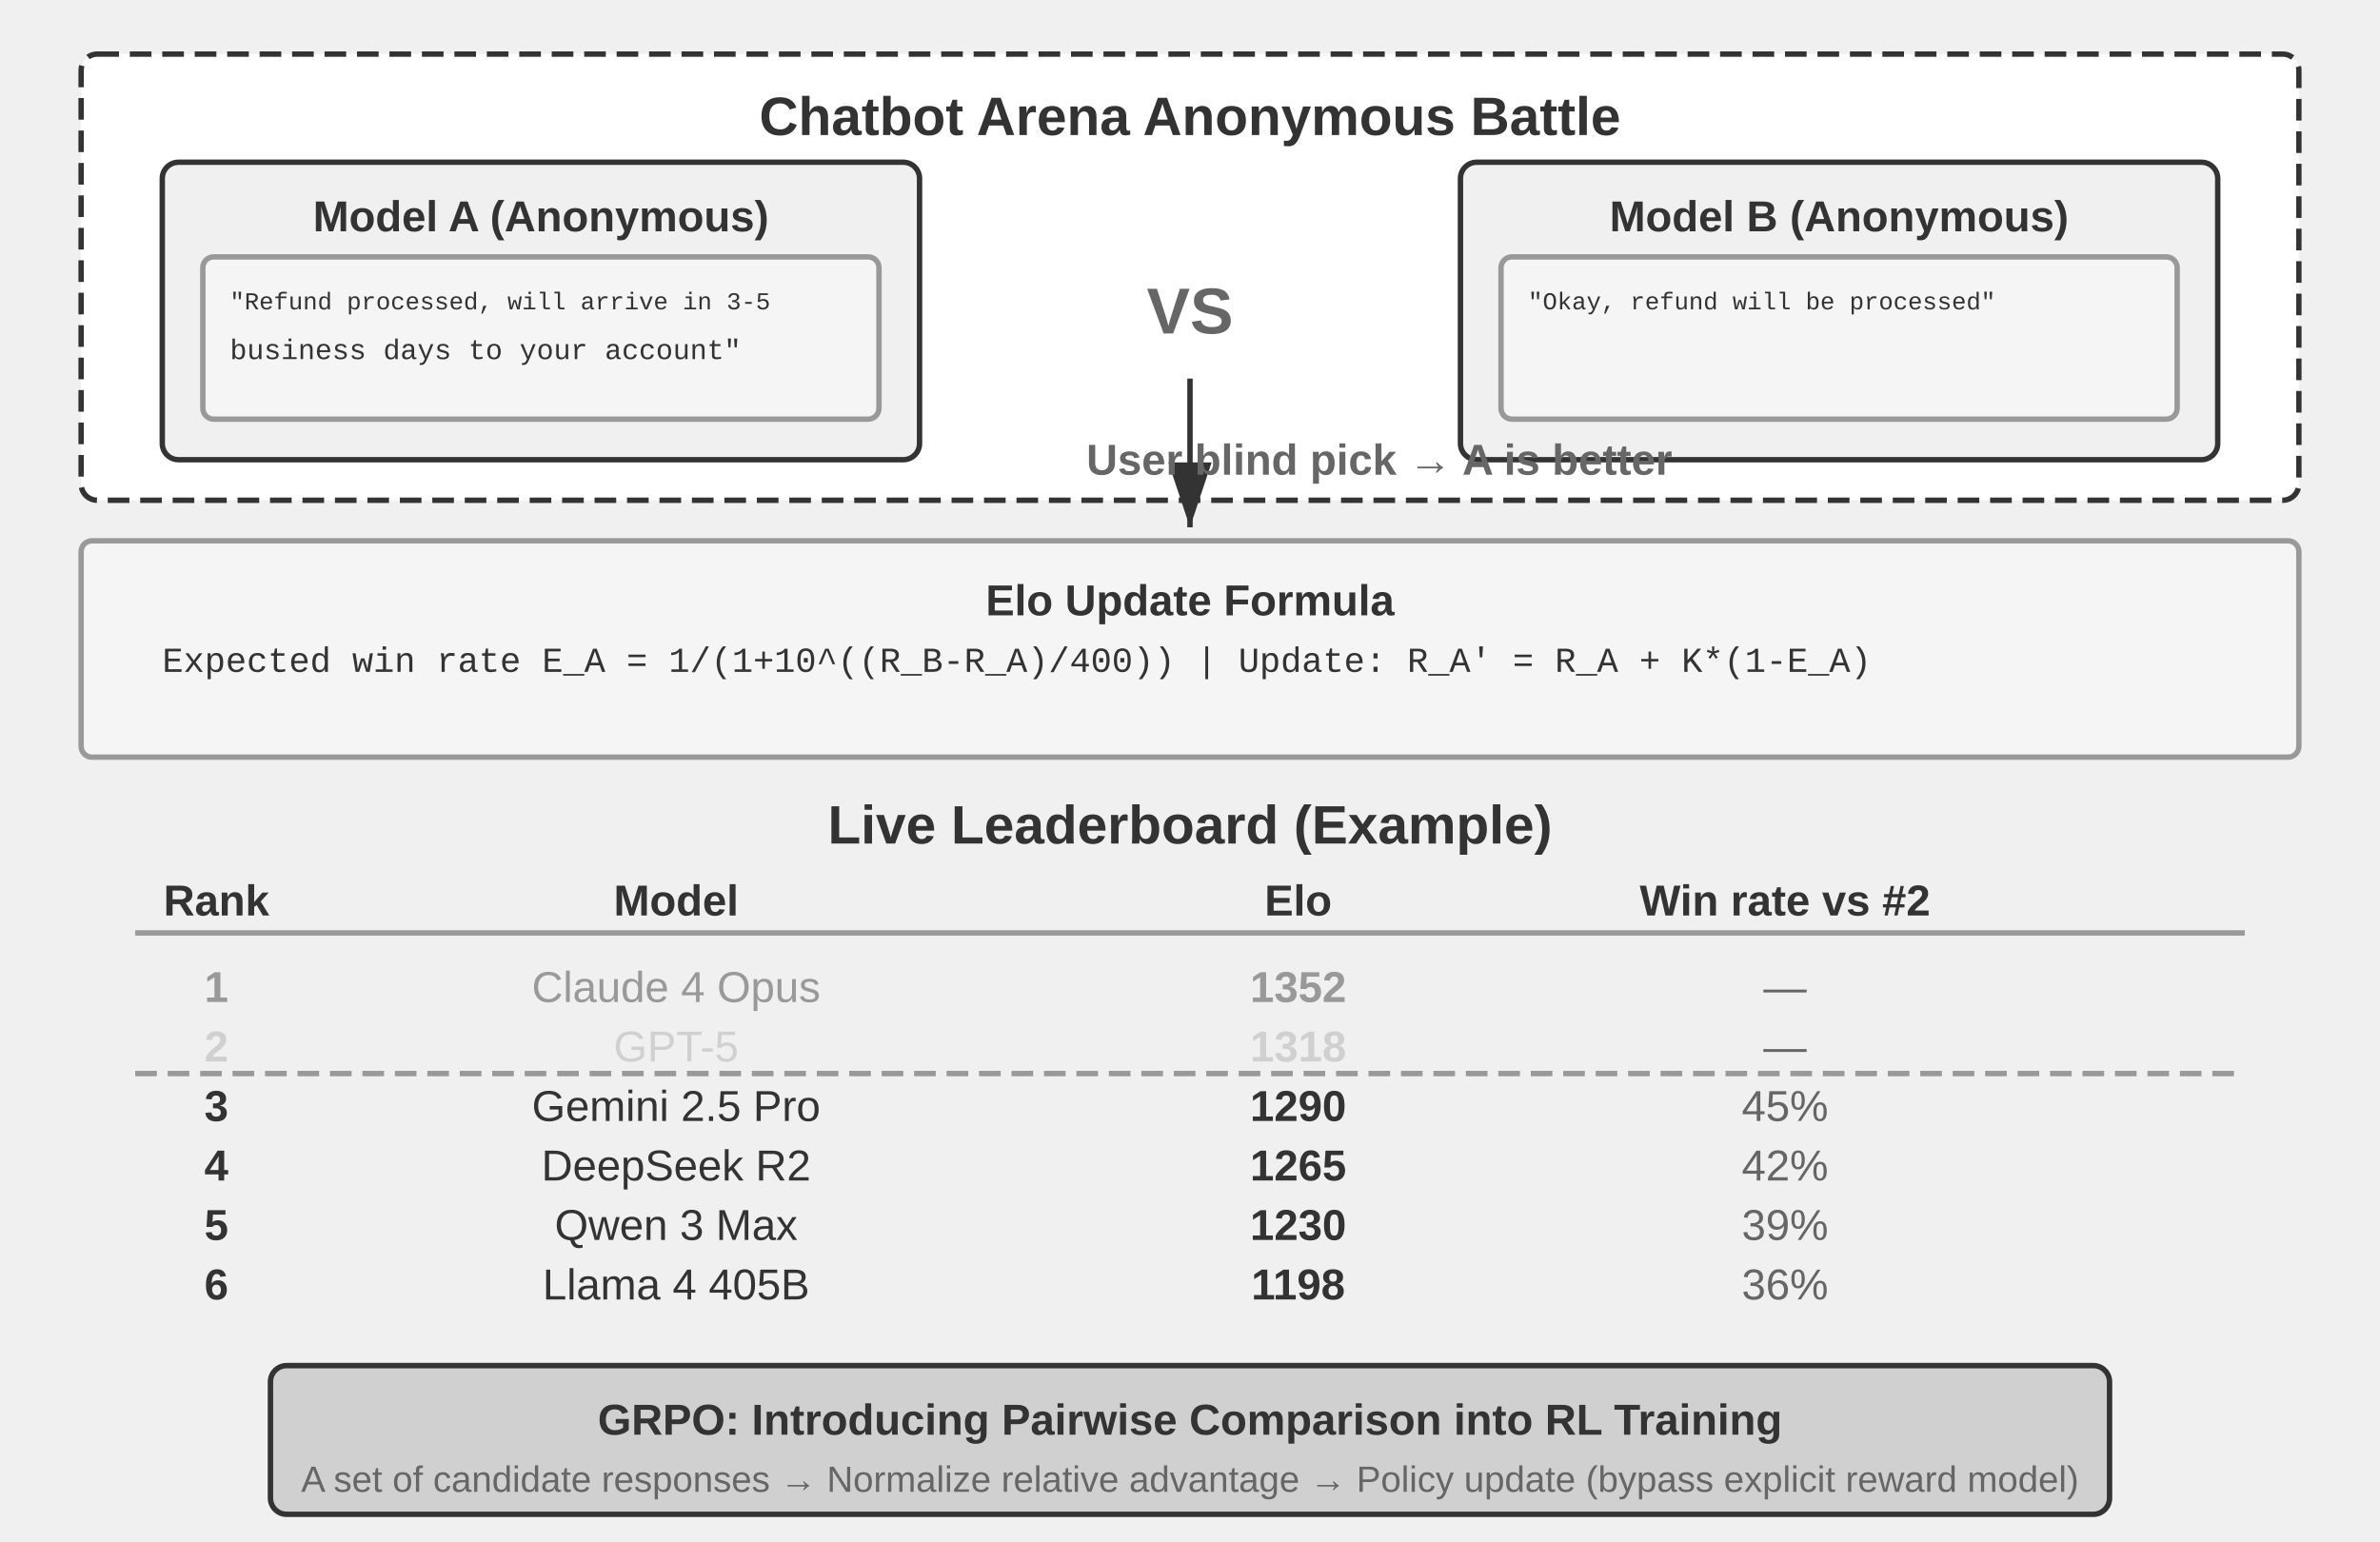
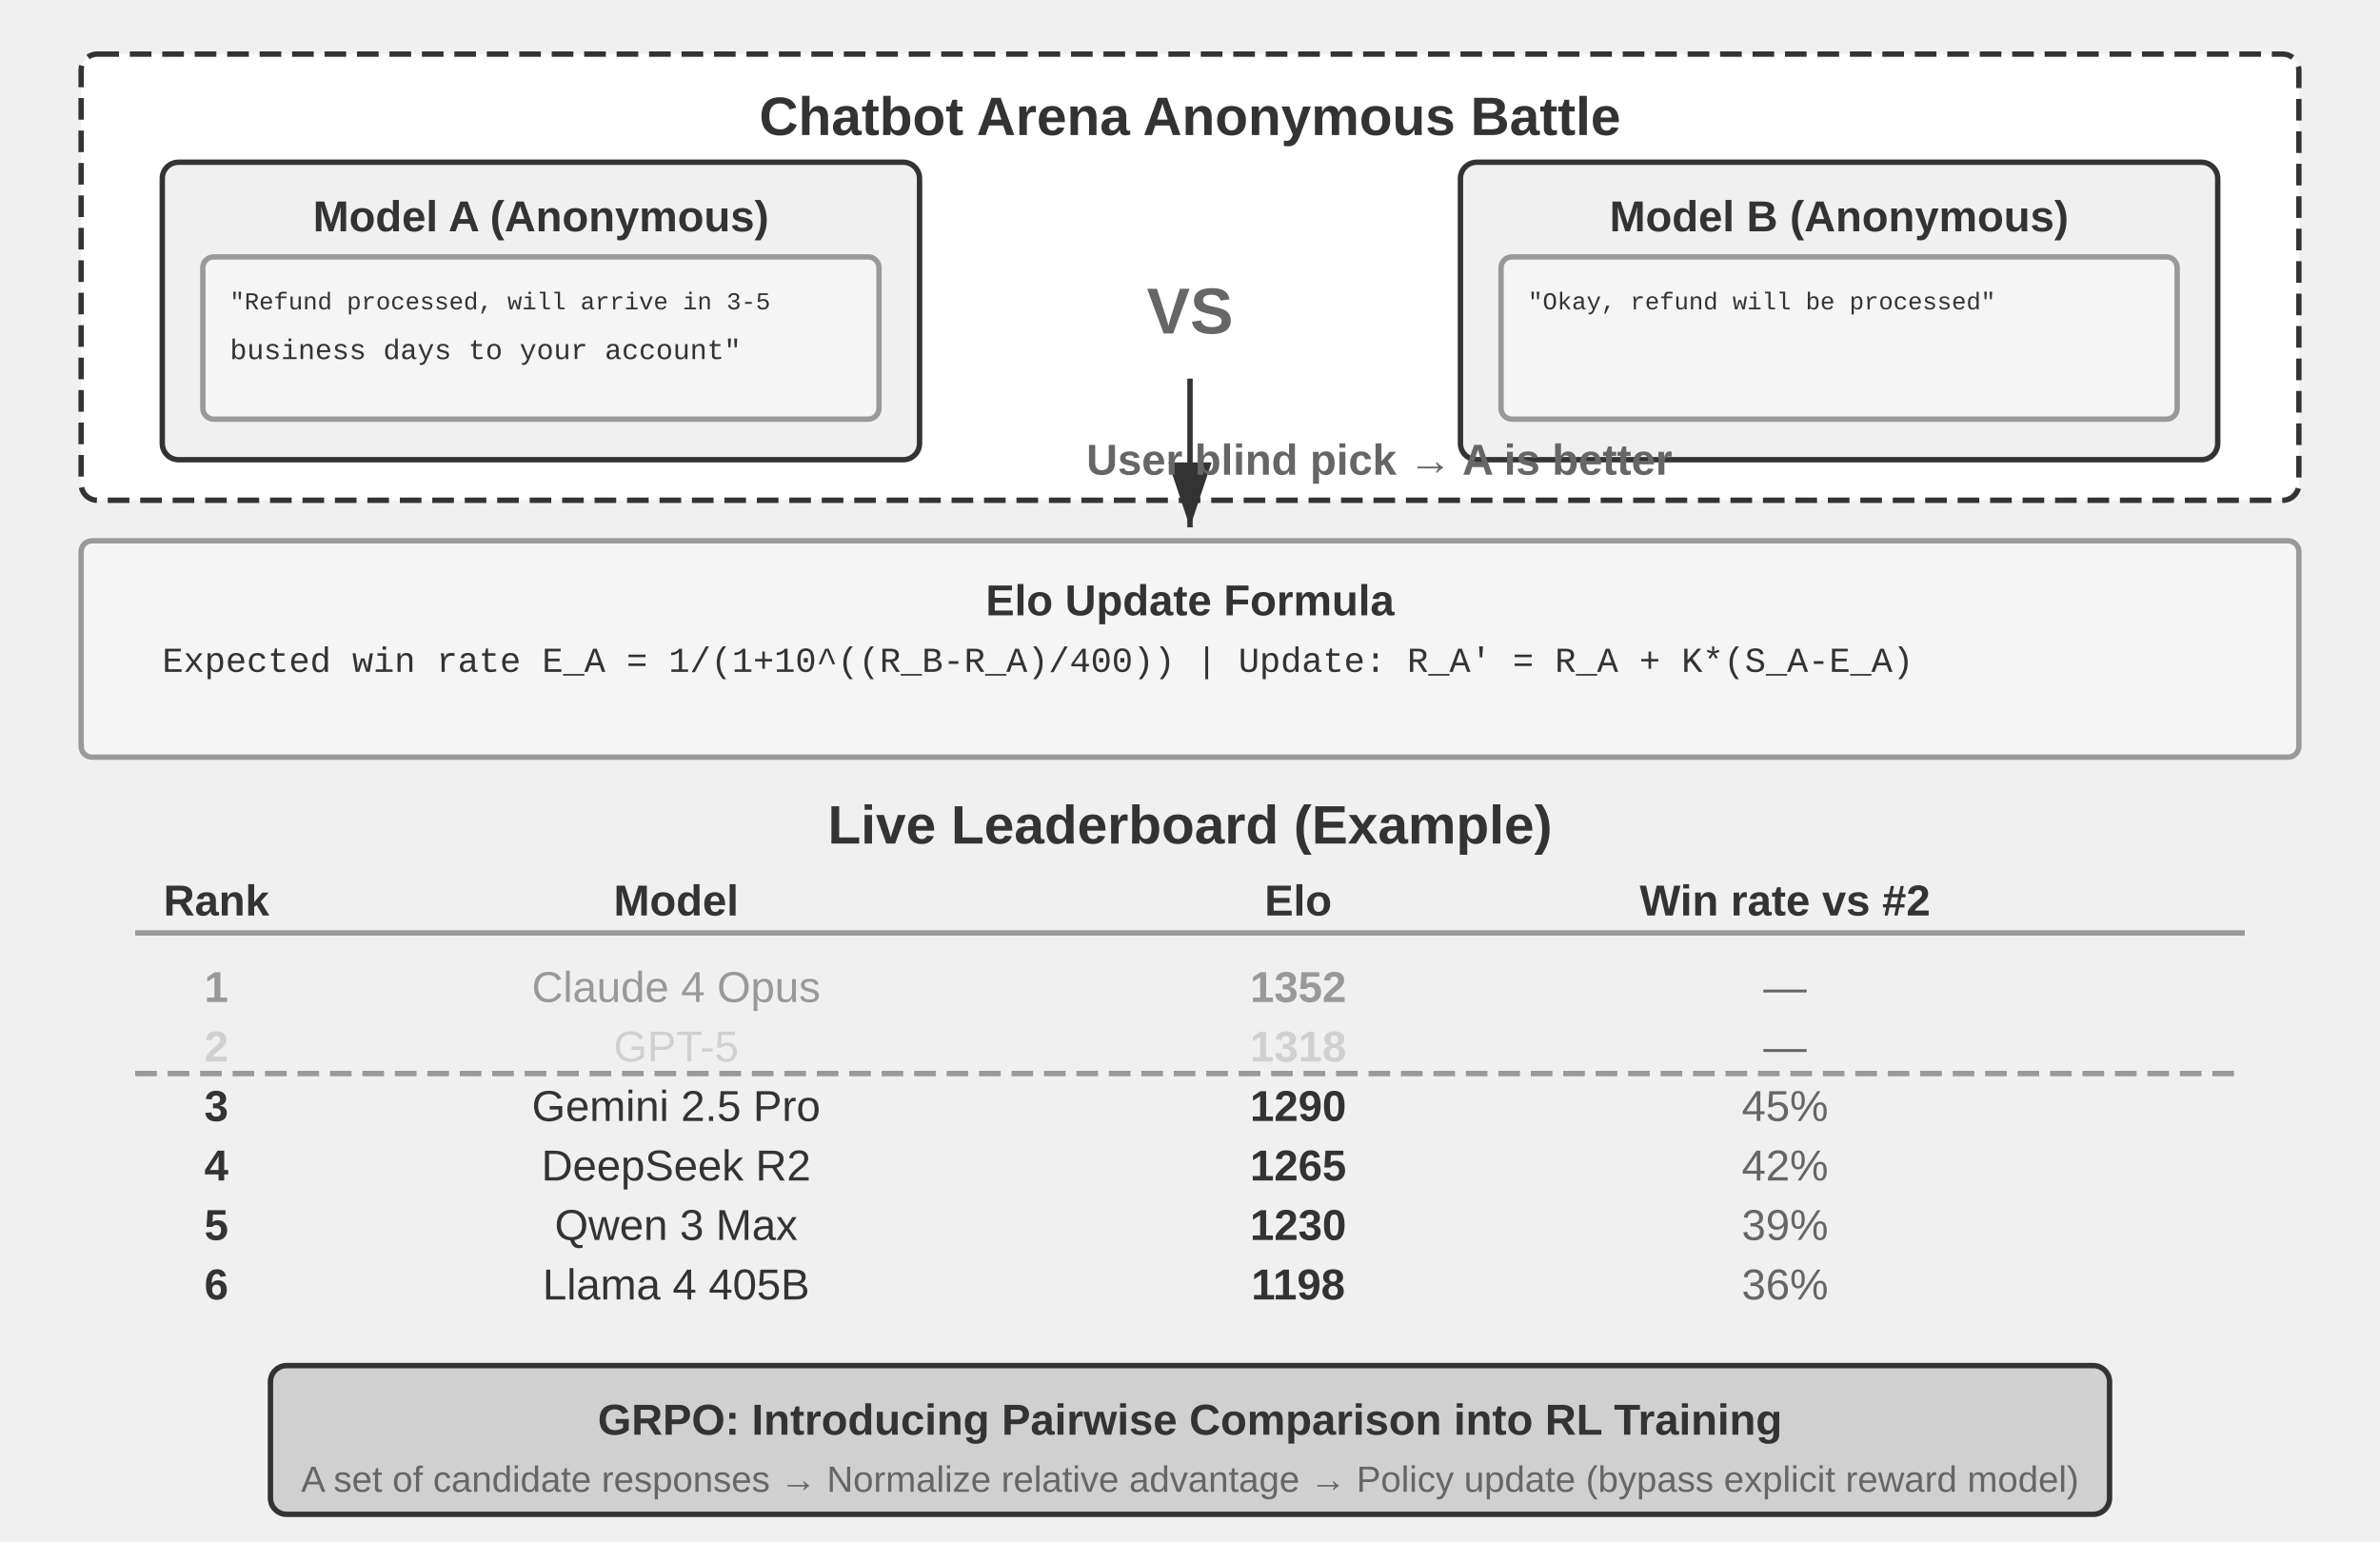
<svg xmlns="http://www.w3.org/2000/svg" viewBox="0 40 880 570" width="880" height="570" style="background:#ffffff">
  <defs>
    <marker id="ah" markerWidth="12" markerHeight="8" refX="12" refY="4" orient="auto">
      <polygon points="0 0, 12 4, 0 8" fill="#333333" />
    </marker>
    <marker id="ah-light" markerWidth="12" markerHeight="8" refX="12" refY="4" orient="auto">
      <polygon points="0 0, 12 4, 0 8" fill="#999999" />
    </marker>
  </defs>
  <rect x="30" y="60" width="820" height="165" rx="6" fill="#ffffff" stroke="#333333" stroke-width="2" stroke-dasharray="8,4" />
  <text x="440" y="83" font-family="Arial, 'Helvetica Neue', Helvetica, 'PingFang SC', 'Microsoft YaHei', sans-serif" font-size="20" fill="#333333" text-anchor="middle" dominant-baseline="central" font-weight="bold">Chatbot Arena Anonymous Battle</text>
  <rect x="60" y="100" width="280" height="110" rx="6" fill="#f0f0f0" stroke="#333333" stroke-width="2" />
  <text x="200" y="120" font-family="Arial, 'Helvetica Neue', Helvetica, 'PingFang SC', 'Microsoft YaHei', sans-serif" font-size="16" fill="#333333" text-anchor="middle" dominant-baseline="central" font-weight="bold">Model A (Anonymous)</text>
  <rect x="75" y="135" width="250" height="60" rx="4" fill="#f5f5f5" stroke="#999999" stroke-width="2" />
  <text x="85" y="152" font-family="'Courier New', Courier, monospace" font-size="9" fill="#333333" text-anchor="start" dominant-baseline="central">"Refund processed, will arrive in 3-5</text>
  <text x="85" y="170" font-family="'Courier New', Courier, monospace" font-size="10.5" fill="#333333" text-anchor="start" dominant-baseline="central"> business days to your account"</text>
  <text x="440" y="155" font-family="Arial, 'Helvetica Neue', Helvetica, 'PingFang SC', 'Microsoft YaHei', sans-serif" font-size="24" fill="#666666" text-anchor="middle" dominant-baseline="central" font-weight="bold">VS</text>
  <rect x="540" y="100" width="280" height="110" rx="6" fill="#f0f0f0" stroke="#333333" stroke-width="2" />
  <text x="680" y="120" font-family="Arial, 'Helvetica Neue', Helvetica, 'PingFang SC', 'Microsoft YaHei', sans-serif" font-size="16" fill="#333333" text-anchor="middle" dominant-baseline="central" font-weight="bold">Model B (Anonymous)</text>
  <rect x="555" y="135" width="250" height="60" rx="4" fill="#f5f5f5" stroke="#999999" stroke-width="2" />
  <text x="565" y="152" font-family="'Courier New', Courier, monospace" font-size="9" fill="#333333" text-anchor="start" dominant-baseline="central">"Okay, refund will be processed"</text>
  <text x="565" y="170" font-family="'Courier New', Courier, monospace" font-size="12" fill="#333333" text-anchor="start" dominant-baseline="central" />
  <line x1="440" y1="180" x2="440" y2="235" stroke="#333333" stroke-width="2" marker-end="url(#ah)" />
  <text x="510" y="210" font-family="Arial, 'Helvetica Neue', Helvetica, 'PingFang SC', 'Microsoft YaHei', sans-serif" font-size="16" fill="#666666" text-anchor="middle" dominant-baseline="central" font-weight="bold">User blind pick → A is better</text>
  <rect x="30" y="240" width="820" height="80" rx="4" fill="#f5f5f5" stroke="#999999" stroke-width="2" />
  <text x="440" y="262" font-family="Arial, 'Helvetica Neue', Helvetica, 'PingFang SC', 'Microsoft YaHei', sans-serif" font-size="16" fill="#333333" text-anchor="middle" dominant-baseline="central" font-weight="bold">Elo Update Formula</text>
-   <text x="60" y="285" font-family="'Courier New', Courier, monospace" font-size="13" fill="#333333" text-anchor="start" dominant-baseline="central">Expected win rate E_A = 1/(1+10^((R_B-R_A)/400))   |   Update: R_A' = R_A + K*(1-E_A)</text>
+   <text x="60" y="285" font-family="'Courier New', Courier, monospace" font-size="13" fill="#333333" text-anchor="start" dominant-baseline="central">Expected win rate E_A = 1/(1+10^((R_B-R_A)/400))   |   Update: R_A' = R_A + K*(S_A-E_A)</text>
  <text x="440" y="345" font-family="Arial, 'Helvetica Neue', Helvetica, 'PingFang SC', 'Microsoft YaHei', sans-serif" font-size="20" fill="#333333" text-anchor="middle" dominant-baseline="central" font-weight="bold">Live Leaderboard (Example)</text>
  <text x="80" y="373" font-family="Arial, 'Helvetica Neue', Helvetica, 'PingFang SC', 'Microsoft YaHei', sans-serif" font-size="16" fill="#333333" text-anchor="middle" dominant-baseline="central" font-weight="bold">Rank</text>
  <text x="250" y="373" font-family="Arial, 'Helvetica Neue', Helvetica, 'PingFang SC', 'Microsoft YaHei', sans-serif" font-size="16" fill="#333333" text-anchor="middle" dominant-baseline="central" font-weight="bold">Model</text>
  <text x="480" y="373" font-family="Arial, 'Helvetica Neue', Helvetica, 'PingFang SC', 'Microsoft YaHei', sans-serif" font-size="16" fill="#333333" text-anchor="middle" dominant-baseline="central" font-weight="bold">Elo</text>
  <text x="660" y="373" font-family="Arial, 'Helvetica Neue', Helvetica, 'PingFang SC', 'Microsoft YaHei', sans-serif" font-size="16" fill="#333333" text-anchor="middle" dominant-baseline="central" font-weight="bold">Win rate vs #2</text>
  <line x1="50" y1="385" x2="830" y2="385" stroke="#999999" stroke-width="2" />
  <text x="80" y="405" font-family="Arial, 'Helvetica Neue', Helvetica, 'PingFang SC', 'Microsoft YaHei', sans-serif" font-size="16" fill="#999999" text-anchor="middle" dominant-baseline="central" font-weight="bold">1</text>
  <text x="250" y="405" font-family="Arial, 'Helvetica Neue', Helvetica, 'PingFang SC', 'Microsoft YaHei', sans-serif" font-size="16" fill="#999999" text-anchor="middle" dominant-baseline="central" font-weight="normal">Claude 4 Opus</text>
  <text x="480" y="405" font-family="Arial, 'Helvetica Neue', Helvetica, 'PingFang SC', 'Microsoft YaHei', sans-serif" font-size="16" fill="#999999" text-anchor="middle" dominant-baseline="central" font-weight="bold">1352</text>
  <text x="660" y="405" font-family="Arial, 'Helvetica Neue', Helvetica, 'PingFang SC', 'Microsoft YaHei', sans-serif" font-size="16" fill="#666666" text-anchor="middle" dominant-baseline="central" font-weight="normal">—</text>
  <text x="80" y="427" font-family="Arial, 'Helvetica Neue', Helvetica, 'PingFang SC', 'Microsoft YaHei', sans-serif" font-size="16" fill="#d0d0d0" text-anchor="middle" dominant-baseline="central" font-weight="bold">2</text>
  <text x="250" y="427" font-family="Arial, 'Helvetica Neue', Helvetica, 'PingFang SC', 'Microsoft YaHei', sans-serif" font-size="16" fill="#d0d0d0" text-anchor="middle" dominant-baseline="central" font-weight="normal">GPT-5</text>
  <text x="480" y="427" font-family="Arial, 'Helvetica Neue', Helvetica, 'PingFang SC', 'Microsoft YaHei', sans-serif" font-size="16" fill="#d0d0d0" text-anchor="middle" dominant-baseline="central" font-weight="bold">1318</text>
  <text x="660" y="427" font-family="Arial, 'Helvetica Neue', Helvetica, 'PingFang SC', 'Microsoft YaHei', sans-serif" font-size="16" fill="#666666" text-anchor="middle" dominant-baseline="central" font-weight="normal">—</text>
  <text x="80" y="449" font-family="Arial, 'Helvetica Neue', Helvetica, 'PingFang SC', 'Microsoft YaHei', sans-serif" font-size="16" fill="#333333" text-anchor="middle" dominant-baseline="central" font-weight="bold">3</text>
  <text x="250" y="449" font-family="Arial, 'Helvetica Neue', Helvetica, 'PingFang SC', 'Microsoft YaHei', sans-serif" font-size="16" fill="#333333" text-anchor="middle" dominant-baseline="central" font-weight="normal">Gemini 2.5 Pro</text>
  <text x="480" y="449" font-family="Arial, 'Helvetica Neue', Helvetica, 'PingFang SC', 'Microsoft YaHei', sans-serif" font-size="16" fill="#333333" text-anchor="middle" dominant-baseline="central" font-weight="bold">1290</text>
  <text x="660" y="449" font-family="Arial, 'Helvetica Neue', Helvetica, 'PingFang SC', 'Microsoft YaHei', sans-serif" font-size="16" fill="#666666" text-anchor="middle" dominant-baseline="central" font-weight="normal">45%</text>
  <text x="80" y="471" font-family="Arial, 'Helvetica Neue', Helvetica, 'PingFang SC', 'Microsoft YaHei', sans-serif" font-size="16" fill="#333333" text-anchor="middle" dominant-baseline="central" font-weight="bold">4</text>
  <text x="250" y="471" font-family="Arial, 'Helvetica Neue', Helvetica, 'PingFang SC', 'Microsoft YaHei', sans-serif" font-size="16" fill="#333333" text-anchor="middle" dominant-baseline="central" font-weight="normal">DeepSeek R2</text>
  <text x="480" y="471" font-family="Arial, 'Helvetica Neue', Helvetica, 'PingFang SC', 'Microsoft YaHei', sans-serif" font-size="16" fill="#333333" text-anchor="middle" dominant-baseline="central" font-weight="bold">1265</text>
  <text x="660" y="471" font-family="Arial, 'Helvetica Neue', Helvetica, 'PingFang SC', 'Microsoft YaHei', sans-serif" font-size="16" fill="#666666" text-anchor="middle" dominant-baseline="central" font-weight="normal">42%</text>
  <text x="80" y="493" font-family="Arial, 'Helvetica Neue', Helvetica, 'PingFang SC', 'Microsoft YaHei', sans-serif" font-size="16" fill="#333333" text-anchor="middle" dominant-baseline="central" font-weight="bold">5</text>
  <text x="250" y="493" font-family="Arial, 'Helvetica Neue', Helvetica, 'PingFang SC', 'Microsoft YaHei', sans-serif" font-size="16" fill="#333333" text-anchor="middle" dominant-baseline="central" font-weight="normal">Qwen 3 Max</text>
  <text x="480" y="493" font-family="Arial, 'Helvetica Neue', Helvetica, 'PingFang SC', 'Microsoft YaHei', sans-serif" font-size="16" fill="#333333" text-anchor="middle" dominant-baseline="central" font-weight="bold">1230</text>
  <text x="660" y="493" font-family="Arial, 'Helvetica Neue', Helvetica, 'PingFang SC', 'Microsoft YaHei', sans-serif" font-size="16" fill="#666666" text-anchor="middle" dominant-baseline="central" font-weight="normal">39%</text>
  <text x="80" y="515" font-family="Arial, 'Helvetica Neue', Helvetica, 'PingFang SC', 'Microsoft YaHei', sans-serif" font-size="16" fill="#333333" text-anchor="middle" dominant-baseline="central" font-weight="bold">6</text>
  <text x="250" y="515" font-family="Arial, 'Helvetica Neue', Helvetica, 'PingFang SC', 'Microsoft YaHei', sans-serif" font-size="16" fill="#333333" text-anchor="middle" dominant-baseline="central" font-weight="normal">Llama 4 405B</text>
  <text x="480" y="515" font-family="Arial, 'Helvetica Neue', Helvetica, 'PingFang SC', 'Microsoft YaHei', sans-serif" font-size="16" fill="#333333" text-anchor="middle" dominant-baseline="central" font-weight="bold">1198</text>
  <text x="660" y="515" font-family="Arial, 'Helvetica Neue', Helvetica, 'PingFang SC', 'Microsoft YaHei', sans-serif" font-size="16" fill="#666666" text-anchor="middle" dominant-baseline="central" font-weight="normal">36%</text>
  <line x1="50" y1="437" x2="830" y2="437" stroke="#999999" stroke-width="2" stroke-dasharray="8,4" />
  <rect x="100" y="545" width="680" height="55" rx="6" fill="#d0d0d0" stroke="#333333" stroke-width="2" />
  <text x="440" y="565" font-family="Arial, 'Helvetica Neue', Helvetica, 'PingFang SC', 'Microsoft YaHei', sans-serif" font-size="16" fill="#333333" text-anchor="middle" dominant-baseline="central" font-weight="bold">GRPO: Introducing Pairwise Comparison into RL Training</text>
  <text x="440" y="587" font-family="Arial, 'Helvetica Neue', Helvetica, 'PingFang SC', 'Microsoft YaHei', sans-serif" font-size="13.5" fill="#666666" text-anchor="middle" dominant-baseline="central" font-weight="normal">A set of candidate responses → Normalize relative advantage → Policy update (bypass explicit reward model)</text>
</svg>
